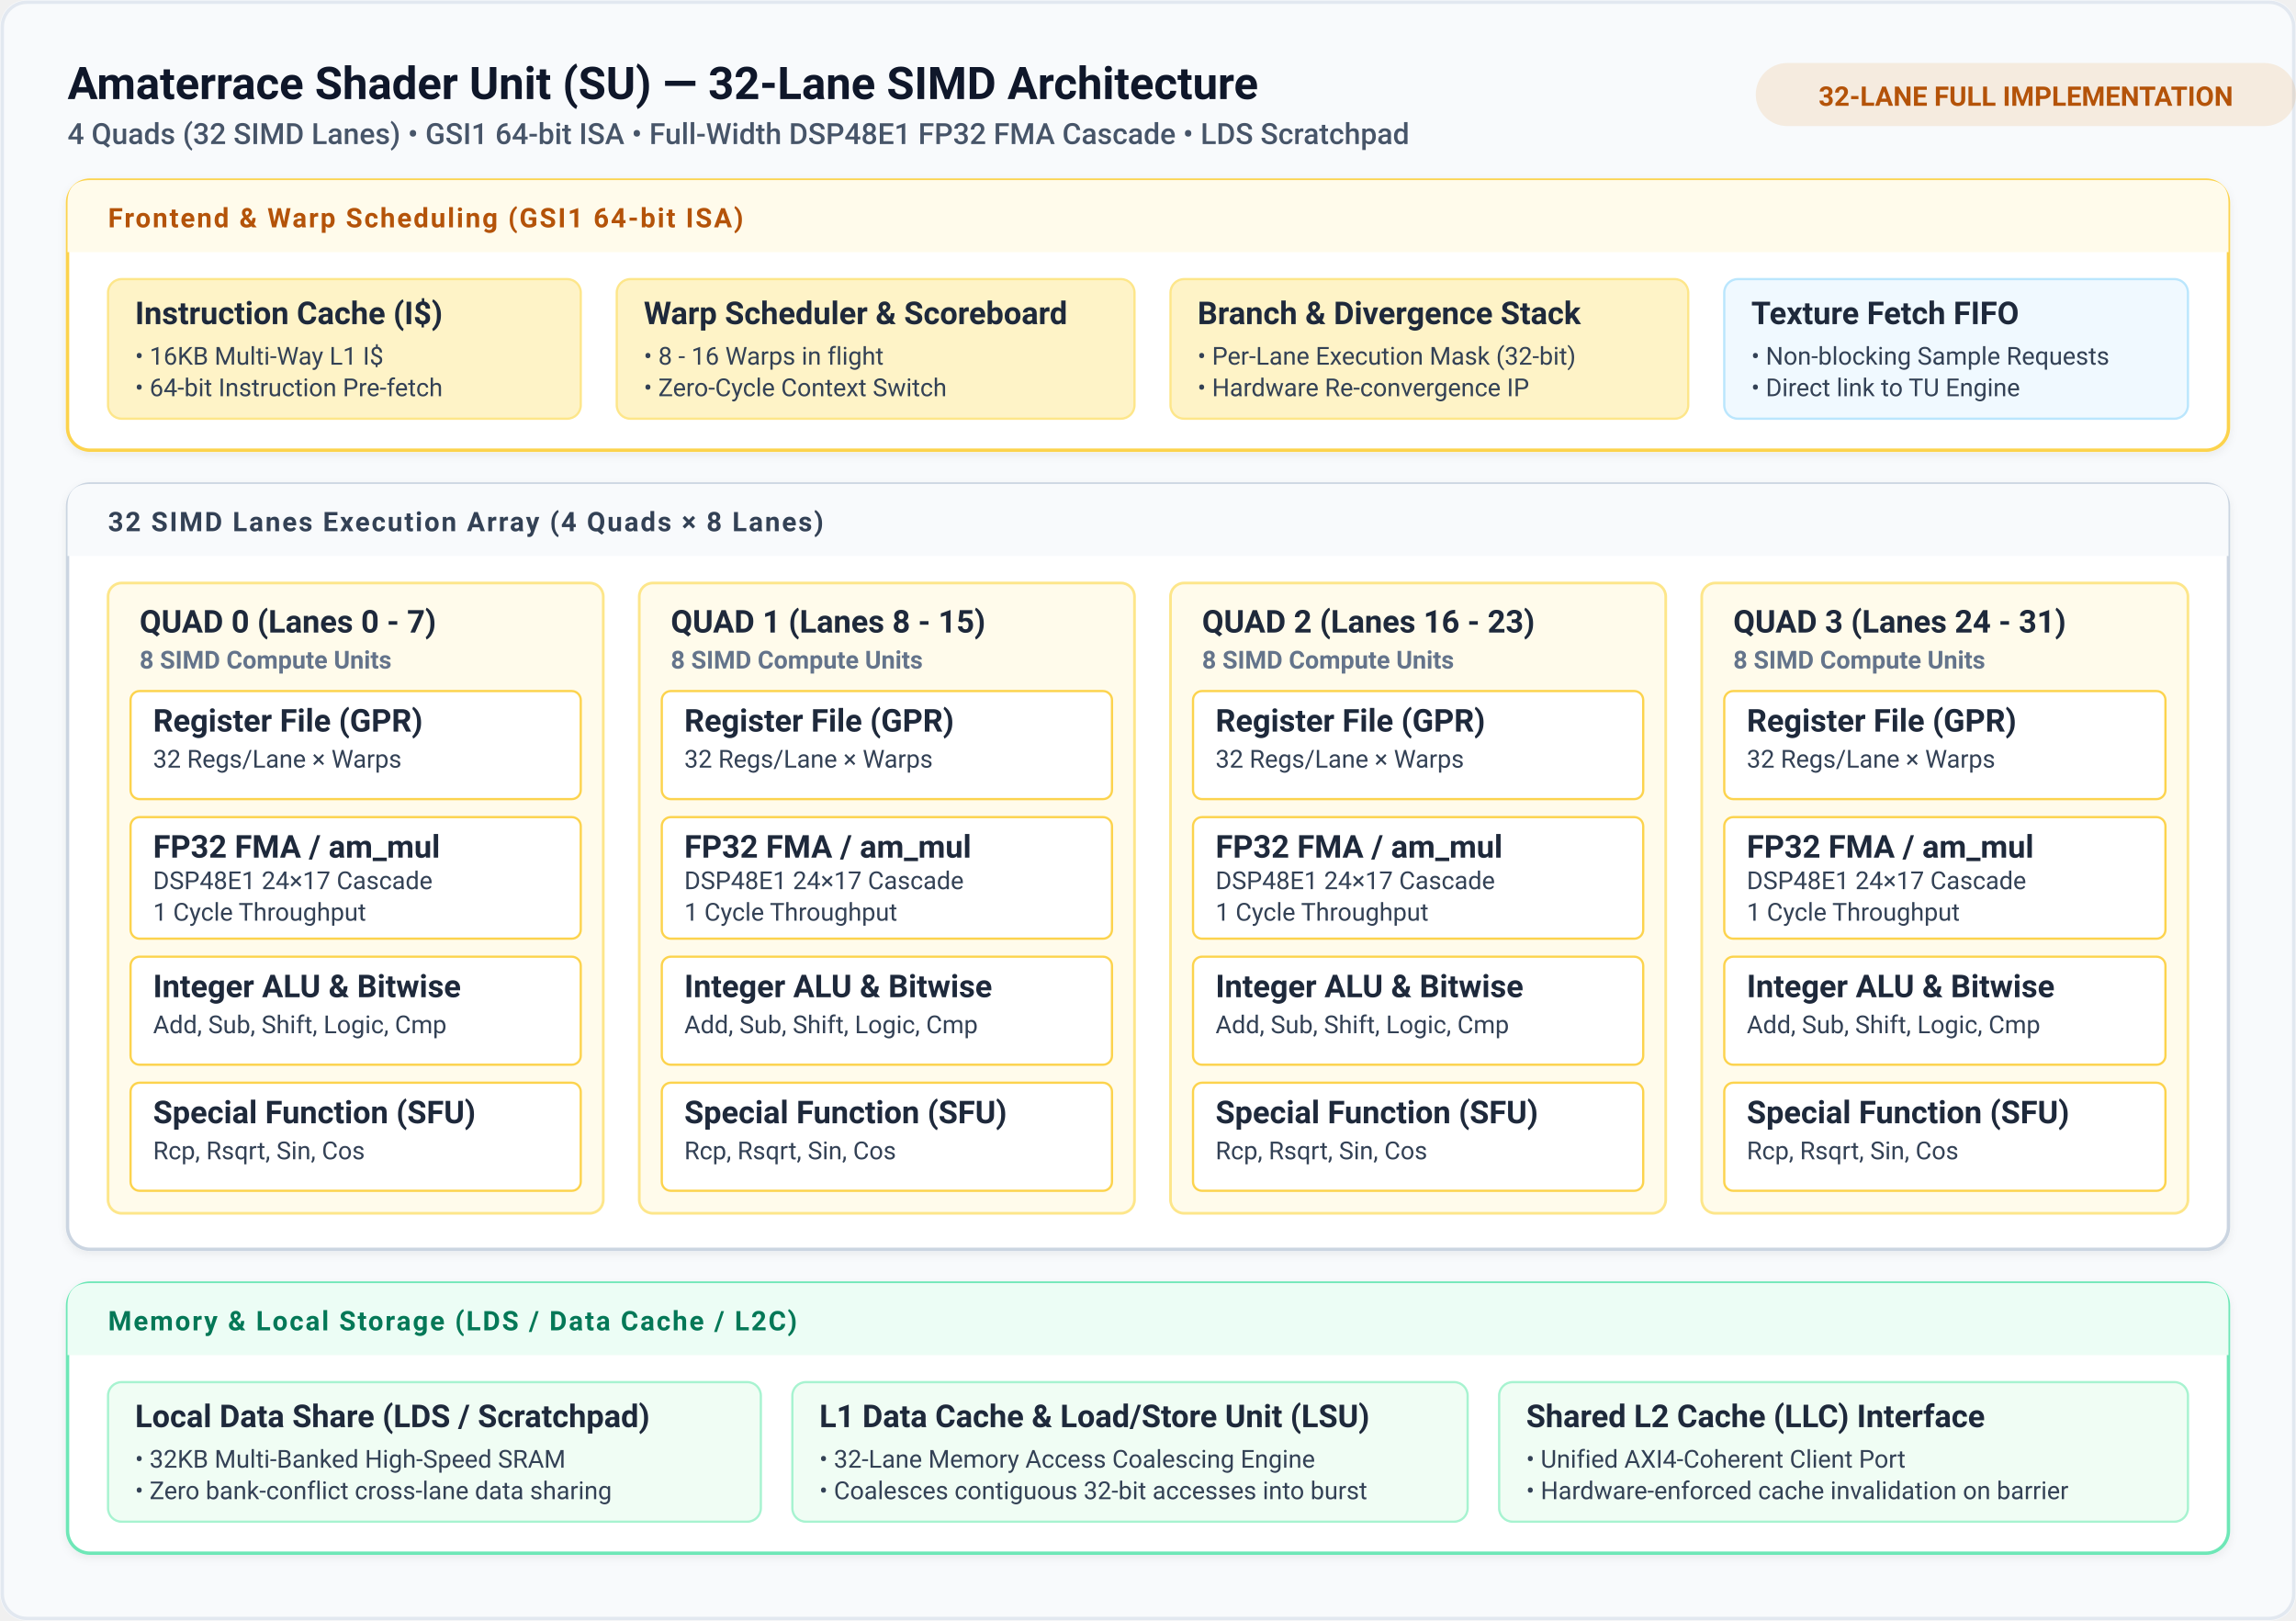
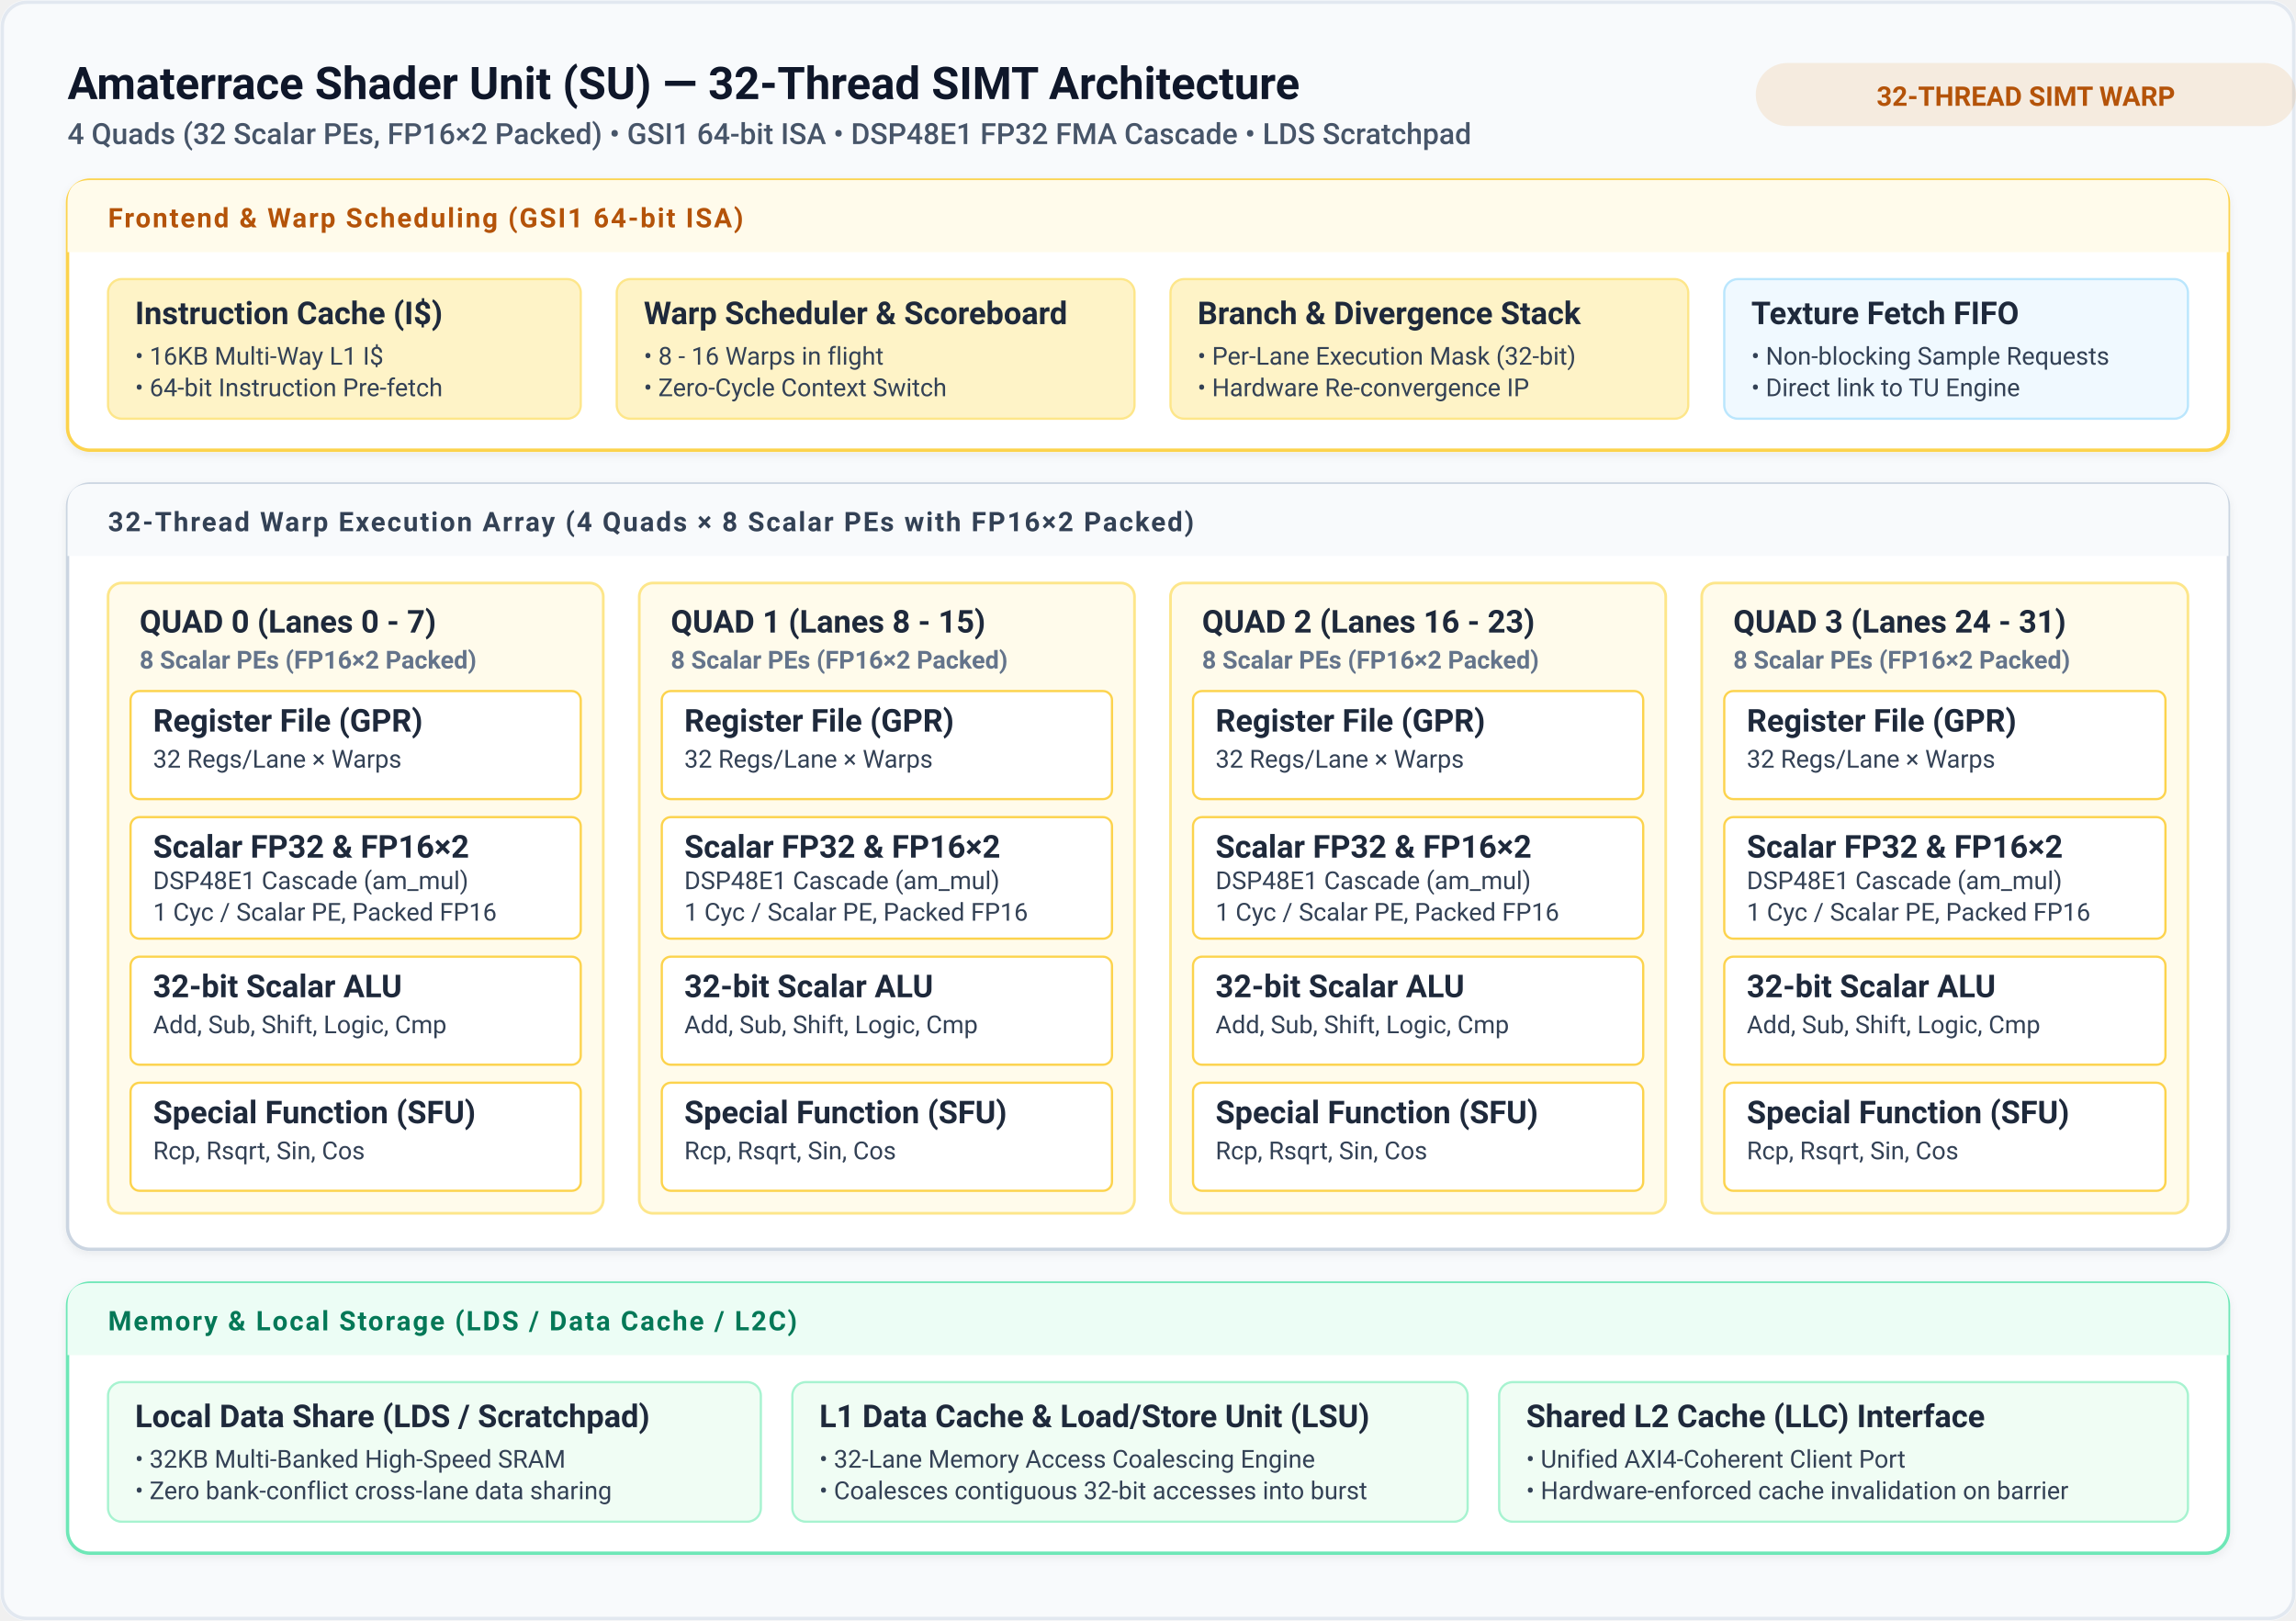
<svg xmlns="http://www.w3.org/2000/svg" viewBox="0 0 1020 720" width="1020" height="720">
  <style>
    /* Fonts &amp; Resets */
    text {
        font-family: -apple-system, BlinkMacSystemFont, "Segoe UI", Roboto, "Helvetica Neue", Arial, sans-serif;
    }
    .title {
        font-size: 20px;
        font-weight: 700;
        fill: #0f172a;
    }
    .subtitle {
        font-size: 13px;
        font-weight: 500;
        fill: #475569;
    }
    .badge-text {
        font-size: 11px;
        font-weight: 600;
        fill: #ffffff;
    }
    .card-title {
        font-size: 14px;
        font-weight: 700;
        fill: #1e293b;
    }
    .card-subtitle {
        font-size: 11px;
        font-weight: 600;
        fill: #64748b;
    }
    .card-body {
        font-size: 11px;
        font-weight: 400;
        fill: #334155;
    }
    .card-bullet {
        font-size: 11px;
        font-weight: 400;
        fill: #475569;
    }
    .conn-label {
        font-size: 11px;
        font-weight: 600;
        fill: #334155;
    }
    .conn-sub {
        font-size: 9.5px;
        font-weight: 400;
        fill: #64748b;
    }
    .group-label {
        font-size: 12px;
        font-weight: 700;
        text-transform: uppercase;
        letter-spacing: 0.8px;
    }
    .seq-actor {
        font-size: 13px;
        font-weight: 700;
        fill: #1e293b;
    }
    .seq-step {
        font-size: 11px;
        font-weight: 600;
        fill: #1e293b;
    }
    .seq-desc {
        font-size: 10px;
        font-weight: 400;
        fill: #475569;
    }
    .seq-num {
        font-size: 10.5px;
        font-weight: 700;
        fill: #ffffff;
    }
</style>
  <defs>
    <filter id="shadow-sm" x="-4%" y="-4%" width="108%" height="108%" filterUnits="userSpaceOnUse">
      <feDropShadow dx="0" dy="1.5" stdDeviation="2" flood-color="#0f172a" flood-opacity="0.06" />
    </filter>
    <filter id="shadow-md" x="-6%" y="-6%" width="112%" height="112%" filterUnits="userSpaceOnUse">
      <feDropShadow dx="0" dy="3" stdDeviation="4" flood-color="#0f172a" flood-opacity="0.08" />
    </filter>
    <marker id="arrow" viewBox="0 0 10 10" refX="7" refY="5" markerWidth="6" markerHeight="6" orient="auto-start-reverse">
      <path d="M 0 1.5 L 8 5 L 0 8.5 z" fill="#475569" />
    </marker>
    <marker id="arrow-blue" viewBox="0 0 10 10" refX="7" refY="5" markerWidth="6" markerHeight="6" orient="auto-start-reverse">
      <path d="M 0 1.5 L 8 5 L 0 8.5 z" fill="#2563eb" />
    </marker>
    <marker id="arrow-purple" viewBox="0 0 10 10" refX="7" refY="5" markerWidth="6" markerHeight="6" orient="auto-start-reverse">
      <path d="M 0 1.5 L 8 5 L 0 8.5 z" fill="#7c3aed" />
    </marker>
    <marker id="arrow-emerald" viewBox="0 0 10 10" refX="7" refY="5" markerWidth="6" markerHeight="6" orient="auto-start-reverse">
      <path d="M 0 1.5 L 8 5 L 0 8.5 z" fill="#059669" />
    </marker>
    <marker id="arrow-amber" viewBox="0 0 10 10" refX="7" refY="5" markerWidth="6" markerHeight="6" orient="auto-start-reverse">
      <path d="M 0 1.5 L 8 5 L 0 8.5 z" fill="#d97706" />
    </marker>
    <marker id="arrow-rose" viewBox="0 0 10 10" refX="7" refY="5" markerWidth="6" markerHeight="6" orient="auto-start-reverse">
      <path d="M 0 1.5 L 8 5 L 0 8.5 z" fill="#e11d48" />
    </marker>
    <linearGradient id="header-grad" x1="0%" y1="0%" x2="100%" y2="0%">
      <stop offset="0%" stop-color="#3b82f6" />
      <stop offset="100%" stop-color="#8b5cf6" />
    </linearGradient>
  </defs>
  <rect width="1020" height="720" fill="#f8fafc" rx="12" />
  <rect x="1" y="1" width="1018" height="718" fill="none" stroke="#e2e8f0" stroke-width="1.5" rx="11" />
  <g transform="translate(30, 24)">
-     <text class="title" x="0" y="20">Amaterrace Shader Unit (SU) — 32-Lane SIMD Architecture</text>
-     <text class="subtitle" x="0" y="40">4 Quads (32 SIMD Lanes) • GSI1 64-bit ISA • Full-Width DSP48E1 FP32 FMA Cascade • LDS Scratchpad</text>
+     <text class="title" x="0" y="20">Amaterrace Shader Unit (SU) — 32-Thread SIMT Architecture</text>
+     <text class="subtitle" x="0" y="40">4 Quads (32 Scalar PEs, FP16×2 Packed) • GSI1 64-bit ISA • DSP48E1 FP32 FMA Cascade • LDS Scratchpad</text>
    <rect x="750" y="4" width="240" height="28" rx="14" fill="#d97706" opacity="0.12" />
-     <text x="870" y="23" text-anchor="middle" font-size="12" font-weight="700" fill="#b45309">32-LANE FULL IMPLEMENTATION</text>
+     <text x="870" y="23" text-anchor="middle" font-size="12" font-weight="700" fill="#b45309">32-THREAD SIMT WARP</text>
  </g>
  <g transform="translate(30, 80)">
    <rect width="960" height="120" rx="10" fill="#ffffff" stroke="#fcd34d" stroke-width="1.5" filter="url(#shadow-sm)" />
    <path d="M 0 10 Q 0 0 10 0 L 950 0 Q 960 0 960 10 L 960 32 L 0 32 Z" fill="#fffbeb" />
    <text class="group-label" x="18" y="21" fill="#b45309">Frontend &amp; Warp Scheduling (GSI1 64-bit ISA)</text>
    <g transform="translate(18, 44)">
      <rect width="210" height="62" rx="6" fill="#fef3c7" stroke="#fde68a" stroke-width="1" />
      <text class="card-title" x="12" y="20" fill="#92400e">Instruction Cache (I$)</text>
      <text class="card-body" x="12" y="38">• 16KB Multi-Way L1 I$</text>
      <text class="card-body" x="12" y="52">• 64-bit Instruction Pre-fetch</text>
    </g>
    <g transform="translate(244, 44)">
      <rect width="230" height="62" rx="6" fill="#fef3c7" stroke="#fde68a" stroke-width="1" />
      <text class="card-title" x="12" y="20" fill="#92400e">Warp Scheduler &amp; Scoreboard</text>
      <text class="card-body" x="12" y="38">• 8 - 16 Warps in flight</text>
      <text class="card-body" x="12" y="52">• Zero-Cycle Context Switch</text>
    </g>
    <g transform="translate(490, 44)">
      <rect width="230" height="62" rx="6" fill="#fef3c7" stroke="#fde68a" stroke-width="1" />
      <text class="card-title" x="12" y="20" fill="#92400e">Branch &amp; Divergence Stack</text>
      <text class="card-body" x="12" y="38">• Per-Lane Execution Mask (32-bit)</text>
      <text class="card-body" x="12" y="52">• Hardware Re-convergence IP</text>
    </g>
    <g transform="translate(736, 44)">
      <rect width="206" height="62" rx="6" fill="#f0f9ff" stroke="#bae6fd" stroke-width="1" />
      <text class="card-title" x="12" y="20" fill="#0369a1">Texture Fetch FIFO</text>
      <text class="card-body" x="12" y="38">• Non-blocking Sample Requests</text>
      <text class="card-body" x="12" y="52">• Direct link to TU Engine</text>
    </g>
  </g>
  <g transform="translate(30, 215)">
    <rect width="960" height="340" rx="10" fill="#ffffff" stroke="#cbd5e1" stroke-width="1.5" filter="url(#shadow-sm)" />
    <path d="M 0 10 Q 0 0 10 0 L 950 0 Q 960 0 960 10 L 960 32 L 0 32 Z" fill="#f8fafc" />
-     <text class="group-label" x="18" y="21" fill="#334155">32 SIMD Lanes Execution Array (4 Quads × 8 Lanes)</text>
+     <text class="group-label" x="18" y="21" fill="#334155">32-Thread Warp Execution Array (4 Quads × 8 Scalar PEs with FP16×2 Packed)</text>
    <g transform="translate(18, 44)">
      <rect width="220" height="280" rx="6" fill="#fffbeb" stroke="#fde68a" stroke-width="1.2" />
      <text class="card-title" x="14" y="22" fill="#b45309">QUAD 0 (Lanes 0 - 7)</text>
-       <text class="card-subtitle" x="14" y="38" fill="#d97706">8 SIMD Compute Units</text>
+       <text class="card-subtitle" x="14" y="38" fill="#d97706">8 Scalar PEs (FP16×2 Packed)</text>
      <g transform="translate(10, 48)">
        <rect width="200" height="48" rx="4" fill="#ffffff" stroke="#fcd34d" stroke-width="1" />
        <text class="card-title" x="10" y="18" font-size="11.5">Register File (GPR)</text>
        <text class="card-body" x="10" y="34" font-size="10">32 Regs/Lane × Warps</text>
      </g>
      <g transform="translate(10, 104)">
        <rect width="200" height="54" rx="4" fill="#ffffff" stroke="#fcd34d" stroke-width="1" />
-         <text class="card-title" x="10" y="18" font-size="11.5">FP32 FMA / am_mul</text>
-         <text class="card-body" x="10" y="32" font-size="10">DSP48E1 24×17 Cascade</text>
-         <text class="card-body" x="10" y="46" font-size="10">1 Cycle Throughput</text>
-       </g>
-       <g transform="translate(10, 166)">
-         <rect width="200" height="48" rx="4" fill="#ffffff" stroke="#fcd34d" stroke-width="1" />
-         <text class="card-title" x="10" y="18" font-size="11.5">Integer ALU &amp; Bitwise</text>
+         <text class="card-title" x="10" y="18" font-size="11.5">Scalar FP32 &amp; FP16×2</text>
+         <text class="card-body" x="10" y="32" font-size="10">DSP48E1 Cascade (am_mul)</text>
+         <text class="card-body" x="10" y="46" font-size="10">1 Cyc / Scalar PE, Packed FP16</text>
+       </g>
+       <g transform="translate(10, 166)">
+         <rect width="200" height="48" rx="4" fill="#ffffff" stroke="#fcd34d" stroke-width="1" />
+         <text class="card-title" x="10" y="18" font-size="11.5">32-bit Scalar ALU</text>
        <text class="card-body" x="10" y="34" font-size="10">Add, Sub, Shift, Logic, Cmp</text>
      </g>
      <g transform="translate(10, 222)">
        <rect width="200" height="48" rx="4" fill="#ffffff" stroke="#fcd34d" stroke-width="1" />
        <text class="card-title" x="10" y="18" font-size="11.5">Special Function (SFU)</text>
        <text class="card-body" x="10" y="34" font-size="10">Rcp, Rsqrt, Sin, Cos</text>
      </g>
    </g>
    <g transform="translate(254, 44)">
      <rect width="220" height="280" rx="6" fill="#fffbeb" stroke="#fde68a" stroke-width="1.2" />
      <text class="card-title" x="14" y="22" fill="#b45309">QUAD 1 (Lanes 8 - 15)</text>
-       <text class="card-subtitle" x="14" y="38" fill="#d97706">8 SIMD Compute Units</text>
+       <text class="card-subtitle" x="14" y="38" fill="#d97706">8 Scalar PEs (FP16×2 Packed)</text>
      <g transform="translate(10, 48)">
        <rect width="200" height="48" rx="4" fill="#ffffff" stroke="#fcd34d" stroke-width="1" />
        <text class="card-title" x="10" y="18" font-size="11.5">Register File (GPR)</text>
        <text class="card-body" x="10" y="34" font-size="10">32 Regs/Lane × Warps</text>
      </g>
      <g transform="translate(10, 104)">
        <rect width="200" height="54" rx="4" fill="#ffffff" stroke="#fcd34d" stroke-width="1" />
-         <text class="card-title" x="10" y="18" font-size="11.5">FP32 FMA / am_mul</text>
-         <text class="card-body" x="10" y="32" font-size="10">DSP48E1 24×17 Cascade</text>
-         <text class="card-body" x="10" y="46" font-size="10">1 Cycle Throughput</text>
-       </g>
-       <g transform="translate(10, 166)">
-         <rect width="200" height="48" rx="4" fill="#ffffff" stroke="#fcd34d" stroke-width="1" />
-         <text class="card-title" x="10" y="18" font-size="11.5">Integer ALU &amp; Bitwise</text>
+         <text class="card-title" x="10" y="18" font-size="11.5">Scalar FP32 &amp; FP16×2</text>
+         <text class="card-body" x="10" y="32" font-size="10">DSP48E1 Cascade (am_mul)</text>
+         <text class="card-body" x="10" y="46" font-size="10">1 Cyc / Scalar PE, Packed FP16</text>
+       </g>
+       <g transform="translate(10, 166)">
+         <rect width="200" height="48" rx="4" fill="#ffffff" stroke="#fcd34d" stroke-width="1" />
+         <text class="card-title" x="10" y="18" font-size="11.5">32-bit Scalar ALU</text>
        <text class="card-body" x="10" y="34" font-size="10">Add, Sub, Shift, Logic, Cmp</text>
      </g>
      <g transform="translate(10, 222)">
        <rect width="200" height="48" rx="4" fill="#ffffff" stroke="#fcd34d" stroke-width="1" />
        <text class="card-title" x="10" y="18" font-size="11.5">Special Function (SFU)</text>
        <text class="card-body" x="10" y="34" font-size="10">Rcp, Rsqrt, Sin, Cos</text>
      </g>
    </g>
    <g transform="translate(490, 44)">
      <rect width="220" height="280" rx="6" fill="#fffbeb" stroke="#fde68a" stroke-width="1.2" />
      <text class="card-title" x="14" y="22" fill="#b45309">QUAD 2 (Lanes 16 - 23)</text>
-       <text class="card-subtitle" x="14" y="38" fill="#d97706">8 SIMD Compute Units</text>
+       <text class="card-subtitle" x="14" y="38" fill="#d97706">8 Scalar PEs (FP16×2 Packed)</text>
      <g transform="translate(10, 48)">
        <rect width="200" height="48" rx="4" fill="#ffffff" stroke="#fcd34d" stroke-width="1" />
        <text class="card-title" x="10" y="18" font-size="11.5">Register File (GPR)</text>
        <text class="card-body" x="10" y="34" font-size="10">32 Regs/Lane × Warps</text>
      </g>
      <g transform="translate(10, 104)">
        <rect width="200" height="54" rx="4" fill="#ffffff" stroke="#fcd34d" stroke-width="1" />
-         <text class="card-title" x="10" y="18" font-size="11.5">FP32 FMA / am_mul</text>
-         <text class="card-body" x="10" y="32" font-size="10">DSP48E1 24×17 Cascade</text>
-         <text class="card-body" x="10" y="46" font-size="10">1 Cycle Throughput</text>
-       </g>
-       <g transform="translate(10, 166)">
-         <rect width="200" height="48" rx="4" fill="#ffffff" stroke="#fcd34d" stroke-width="1" />
-         <text class="card-title" x="10" y="18" font-size="11.5">Integer ALU &amp; Bitwise</text>
+         <text class="card-title" x="10" y="18" font-size="11.5">Scalar FP32 &amp; FP16×2</text>
+         <text class="card-body" x="10" y="32" font-size="10">DSP48E1 Cascade (am_mul)</text>
+         <text class="card-body" x="10" y="46" font-size="10">1 Cyc / Scalar PE, Packed FP16</text>
+       </g>
+       <g transform="translate(10, 166)">
+         <rect width="200" height="48" rx="4" fill="#ffffff" stroke="#fcd34d" stroke-width="1" />
+         <text class="card-title" x="10" y="18" font-size="11.5">32-bit Scalar ALU</text>
        <text class="card-body" x="10" y="34" font-size="10">Add, Sub, Shift, Logic, Cmp</text>
      </g>
      <g transform="translate(10, 222)">
        <rect width="200" height="48" rx="4" fill="#ffffff" stroke="#fcd34d" stroke-width="1" />
        <text class="card-title" x="10" y="18" font-size="11.5">Special Function (SFU)</text>
        <text class="card-body" x="10" y="34" font-size="10">Rcp, Rsqrt, Sin, Cos</text>
      </g>
    </g>
    <g transform="translate(726, 44)">
      <rect width="216" height="280" rx="6" fill="#fffbeb" stroke="#fde68a" stroke-width="1.2" />
      <text class="card-title" x="14" y="22" fill="#b45309">QUAD 3 (Lanes 24 - 31)</text>
-       <text class="card-subtitle" x="14" y="38" fill="#d97706">8 SIMD Compute Units</text>
+       <text class="card-subtitle" x="14" y="38" fill="#d97706">8 Scalar PEs (FP16×2 Packed)</text>
      <g transform="translate(10, 48)">
        <rect width="196" height="48" rx="4" fill="#ffffff" stroke="#fcd34d" stroke-width="1" />
        <text class="card-title" x="10" y="18" font-size="11.5">Register File (GPR)</text>
        <text class="card-body" x="10" y="34" font-size="10">32 Regs/Lane × Warps</text>
      </g>
      <g transform="translate(10, 104)">
        <rect width="196" height="54" rx="4" fill="#ffffff" stroke="#fcd34d" stroke-width="1" />
-         <text class="card-title" x="10" y="18" font-size="11.5">FP32 FMA / am_mul</text>
-         <text class="card-body" x="10" y="32" font-size="10">DSP48E1 24×17 Cascade</text>
-         <text class="card-body" x="10" y="46" font-size="10">1 Cycle Throughput</text>
+         <text class="card-title" x="10" y="18" font-size="11.5">Scalar FP32 &amp; FP16×2</text>
+         <text class="card-body" x="10" y="32" font-size="10">DSP48E1 Cascade (am_mul)</text>
+         <text class="card-body" x="10" y="46" font-size="10">1 Cyc / Scalar PE, Packed FP16</text>
      </g>
      <g transform="translate(10, 166)">
        <rect width="196" height="48" rx="4" fill="#ffffff" stroke="#fcd34d" stroke-width="1" />
-         <text class="card-title" x="10" y="18" font-size="11.5">Integer ALU &amp; Bitwise</text>
+         <text class="card-title" x="10" y="18" font-size="11.5">32-bit Scalar ALU</text>
        <text class="card-body" x="10" y="34" font-size="10">Add, Sub, Shift, Logic, Cmp</text>
      </g>
      <g transform="translate(10, 222)">
        <rect width="196" height="48" rx="4" fill="#ffffff" stroke="#fcd34d" stroke-width="1" />
        <text class="card-title" x="10" y="18" font-size="11.5">Special Function (SFU)</text>
        <text class="card-body" x="10" y="34" font-size="10">Rcp, Rsqrt, Sin, Cos</text>
      </g>
    </g>
  </g>
  <g transform="translate(30, 570)">
    <rect width="960" height="120" rx="10" fill="#ffffff" stroke="#6ee7b7" stroke-width="1.5" filter="url(#shadow-sm)" />
    <path d="M 0 10 Q 0 0 10 0 L 950 0 Q 960 0 960 10 L 960 32 L 0 32 Z" fill="#ecfdf5" />
    <text class="group-label" x="18" y="21" fill="#047857">Memory &amp; Local Storage (LDS / Data Cache / L2C)</text>
    <g transform="translate(18, 44)">
      <rect width="290" height="62" rx="6" fill="#f0fdf4" stroke="#a7f3d0" stroke-width="1" />
      <text class="card-title" x="12" y="20" fill="#065f46">Local Data Share (LDS / Scratchpad)</text>
      <text class="card-body" x="12" y="38">• 32KB Multi-Banked High-Speed SRAM</text>
      <text class="card-body" x="12" y="52">• Zero bank-conflict cross-lane data sharing</text>
    </g>
    <g transform="translate(322, 44)">
      <rect width="300" height="62" rx="6" fill="#f0fdf4" stroke="#a7f3d0" stroke-width="1" />
      <text class="card-title" x="12" y="20" fill="#065f46">L1 Data Cache &amp; Load/Store Unit (LSU)</text>
      <text class="card-body" x="12" y="38">• 32-Lane Memory Access Coalescing Engine</text>
      <text class="card-body" x="12" y="52">• Coalesces contiguous 32-bit accesses into burst</text>
    </g>
    <g transform="translate(636, 44)">
      <rect width="306" height="62" rx="6" fill="#f0fdf4" stroke="#a7f3d0" stroke-width="1" />
      <text class="card-title" x="12" y="20" fill="#065f46">Shared L2 Cache (LLC) Interface</text>
      <text class="card-body" x="12" y="38">• Unified AXI4-Coherent Client Port</text>
      <text class="card-body" x="12" y="52">• Hardware-enforced cache invalidation on barrier</text>
    </g>
  </g>
</svg>
